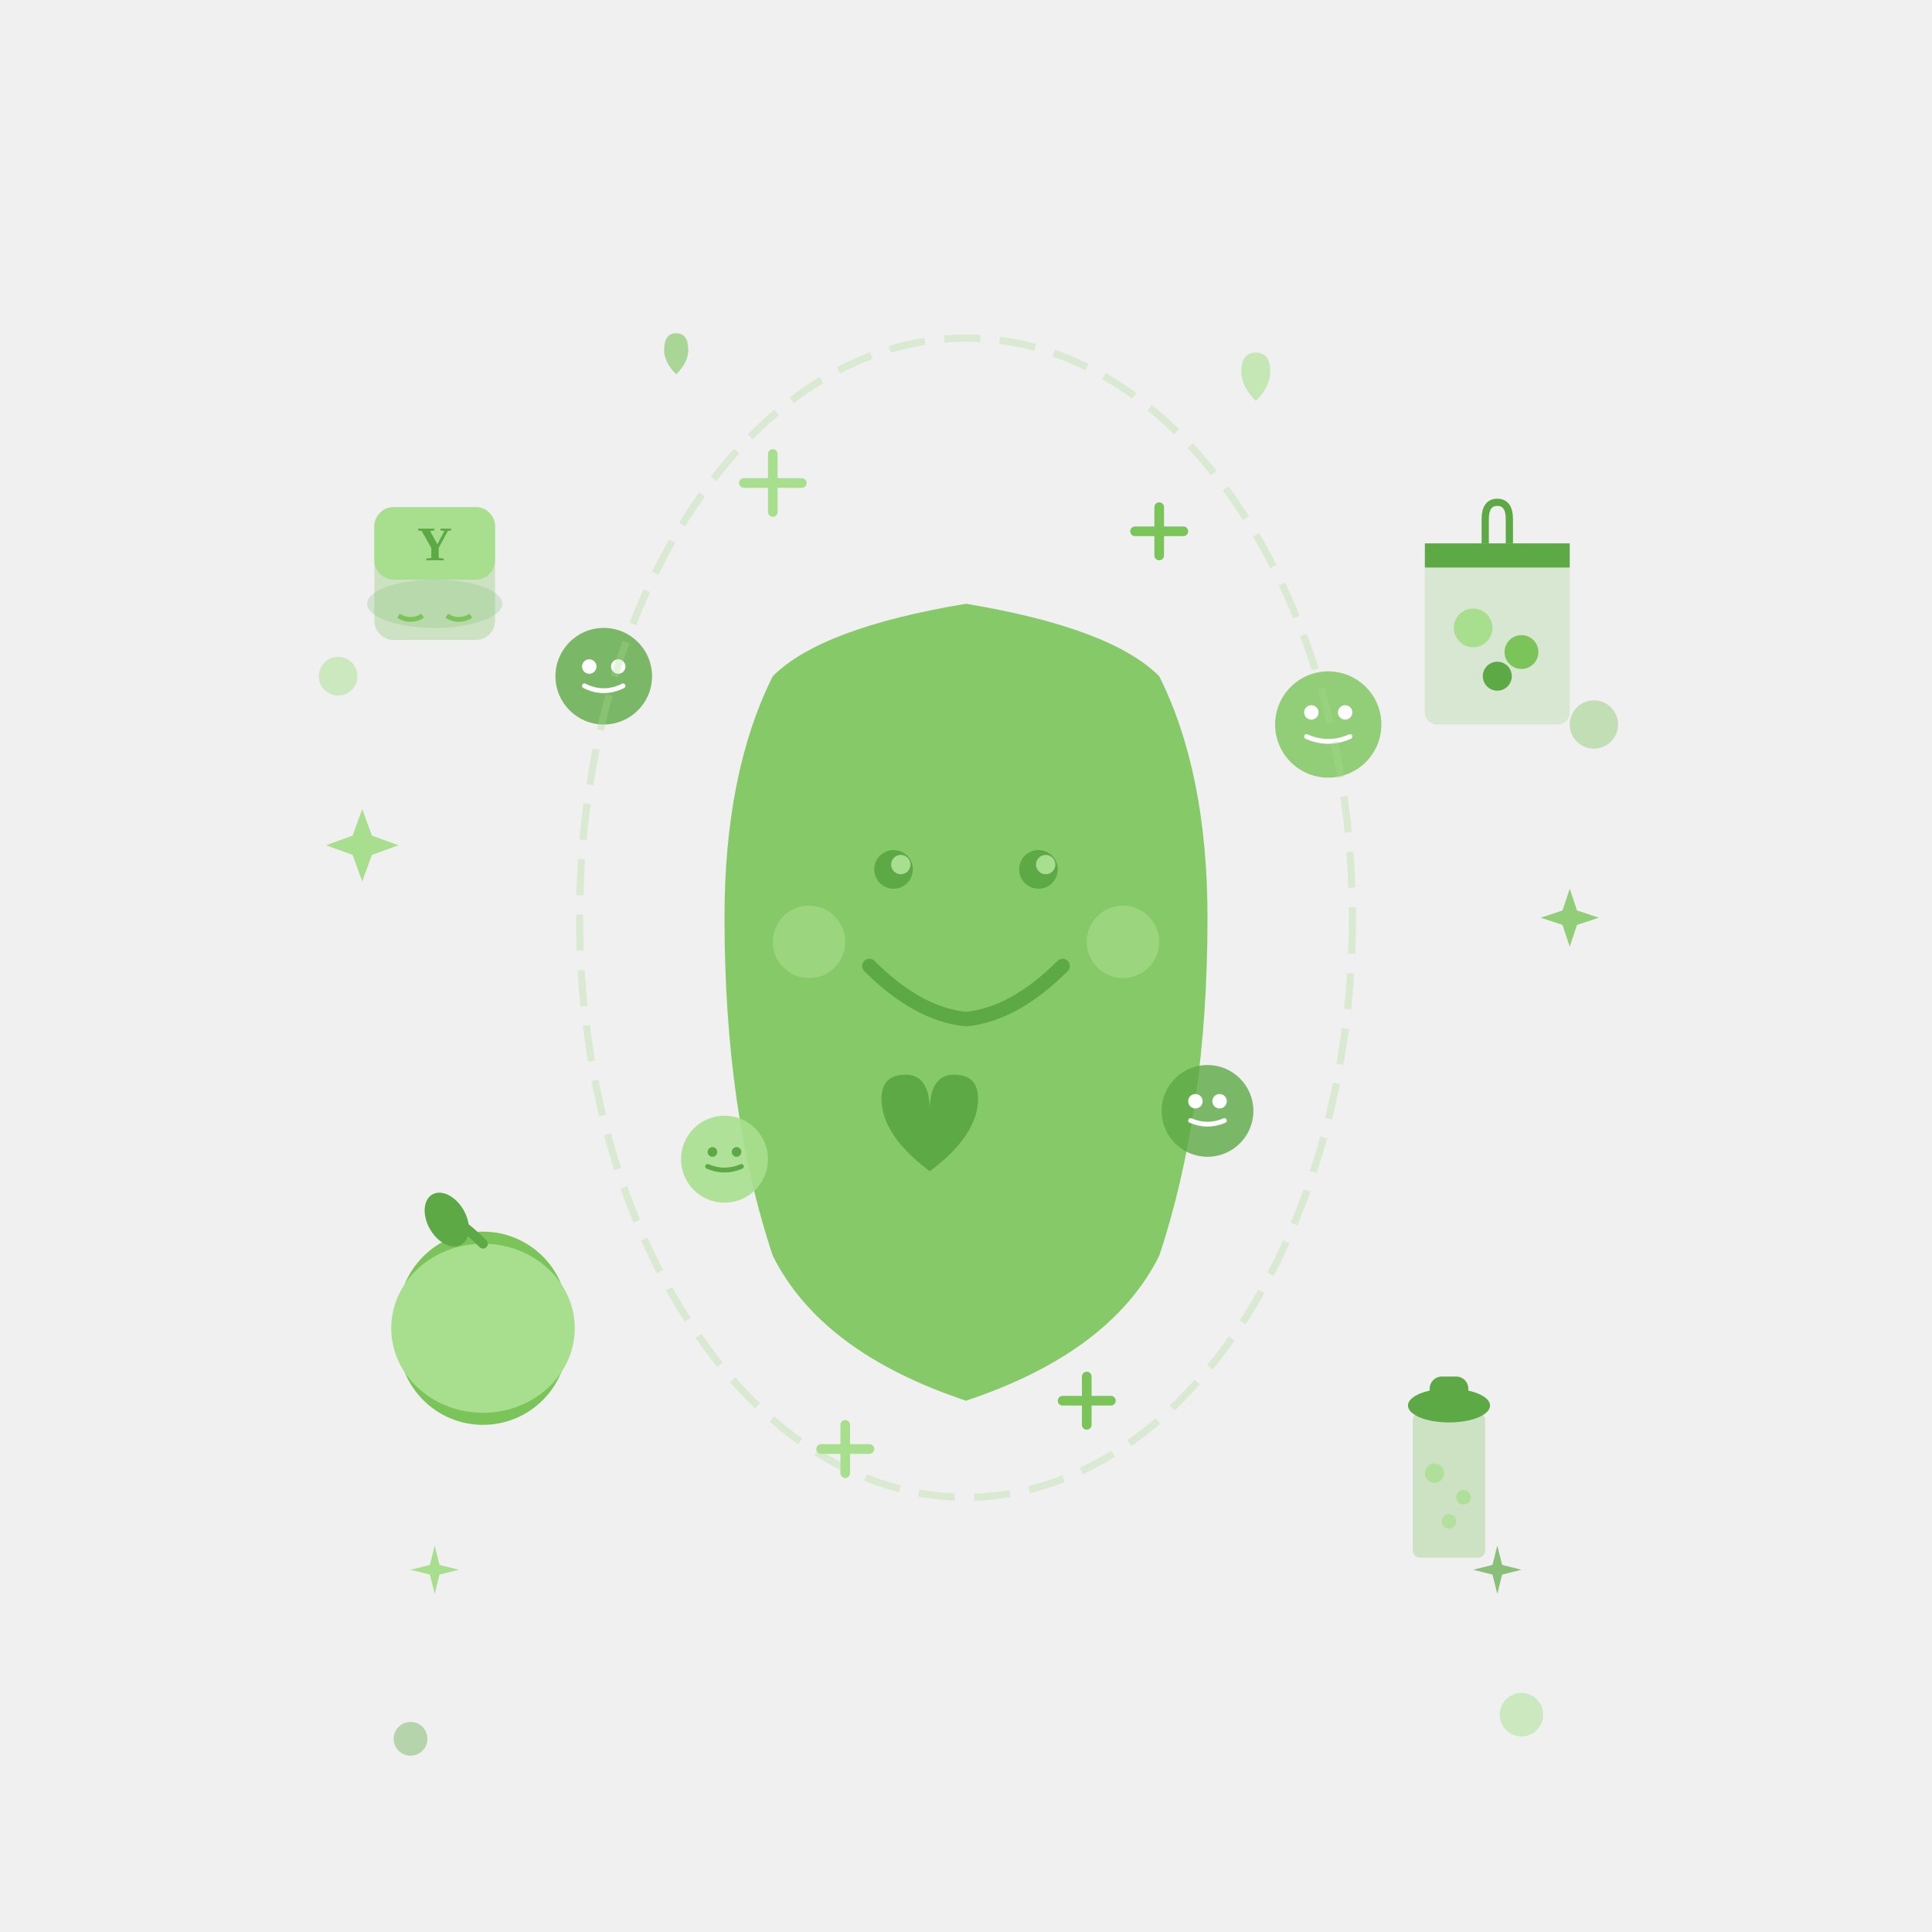
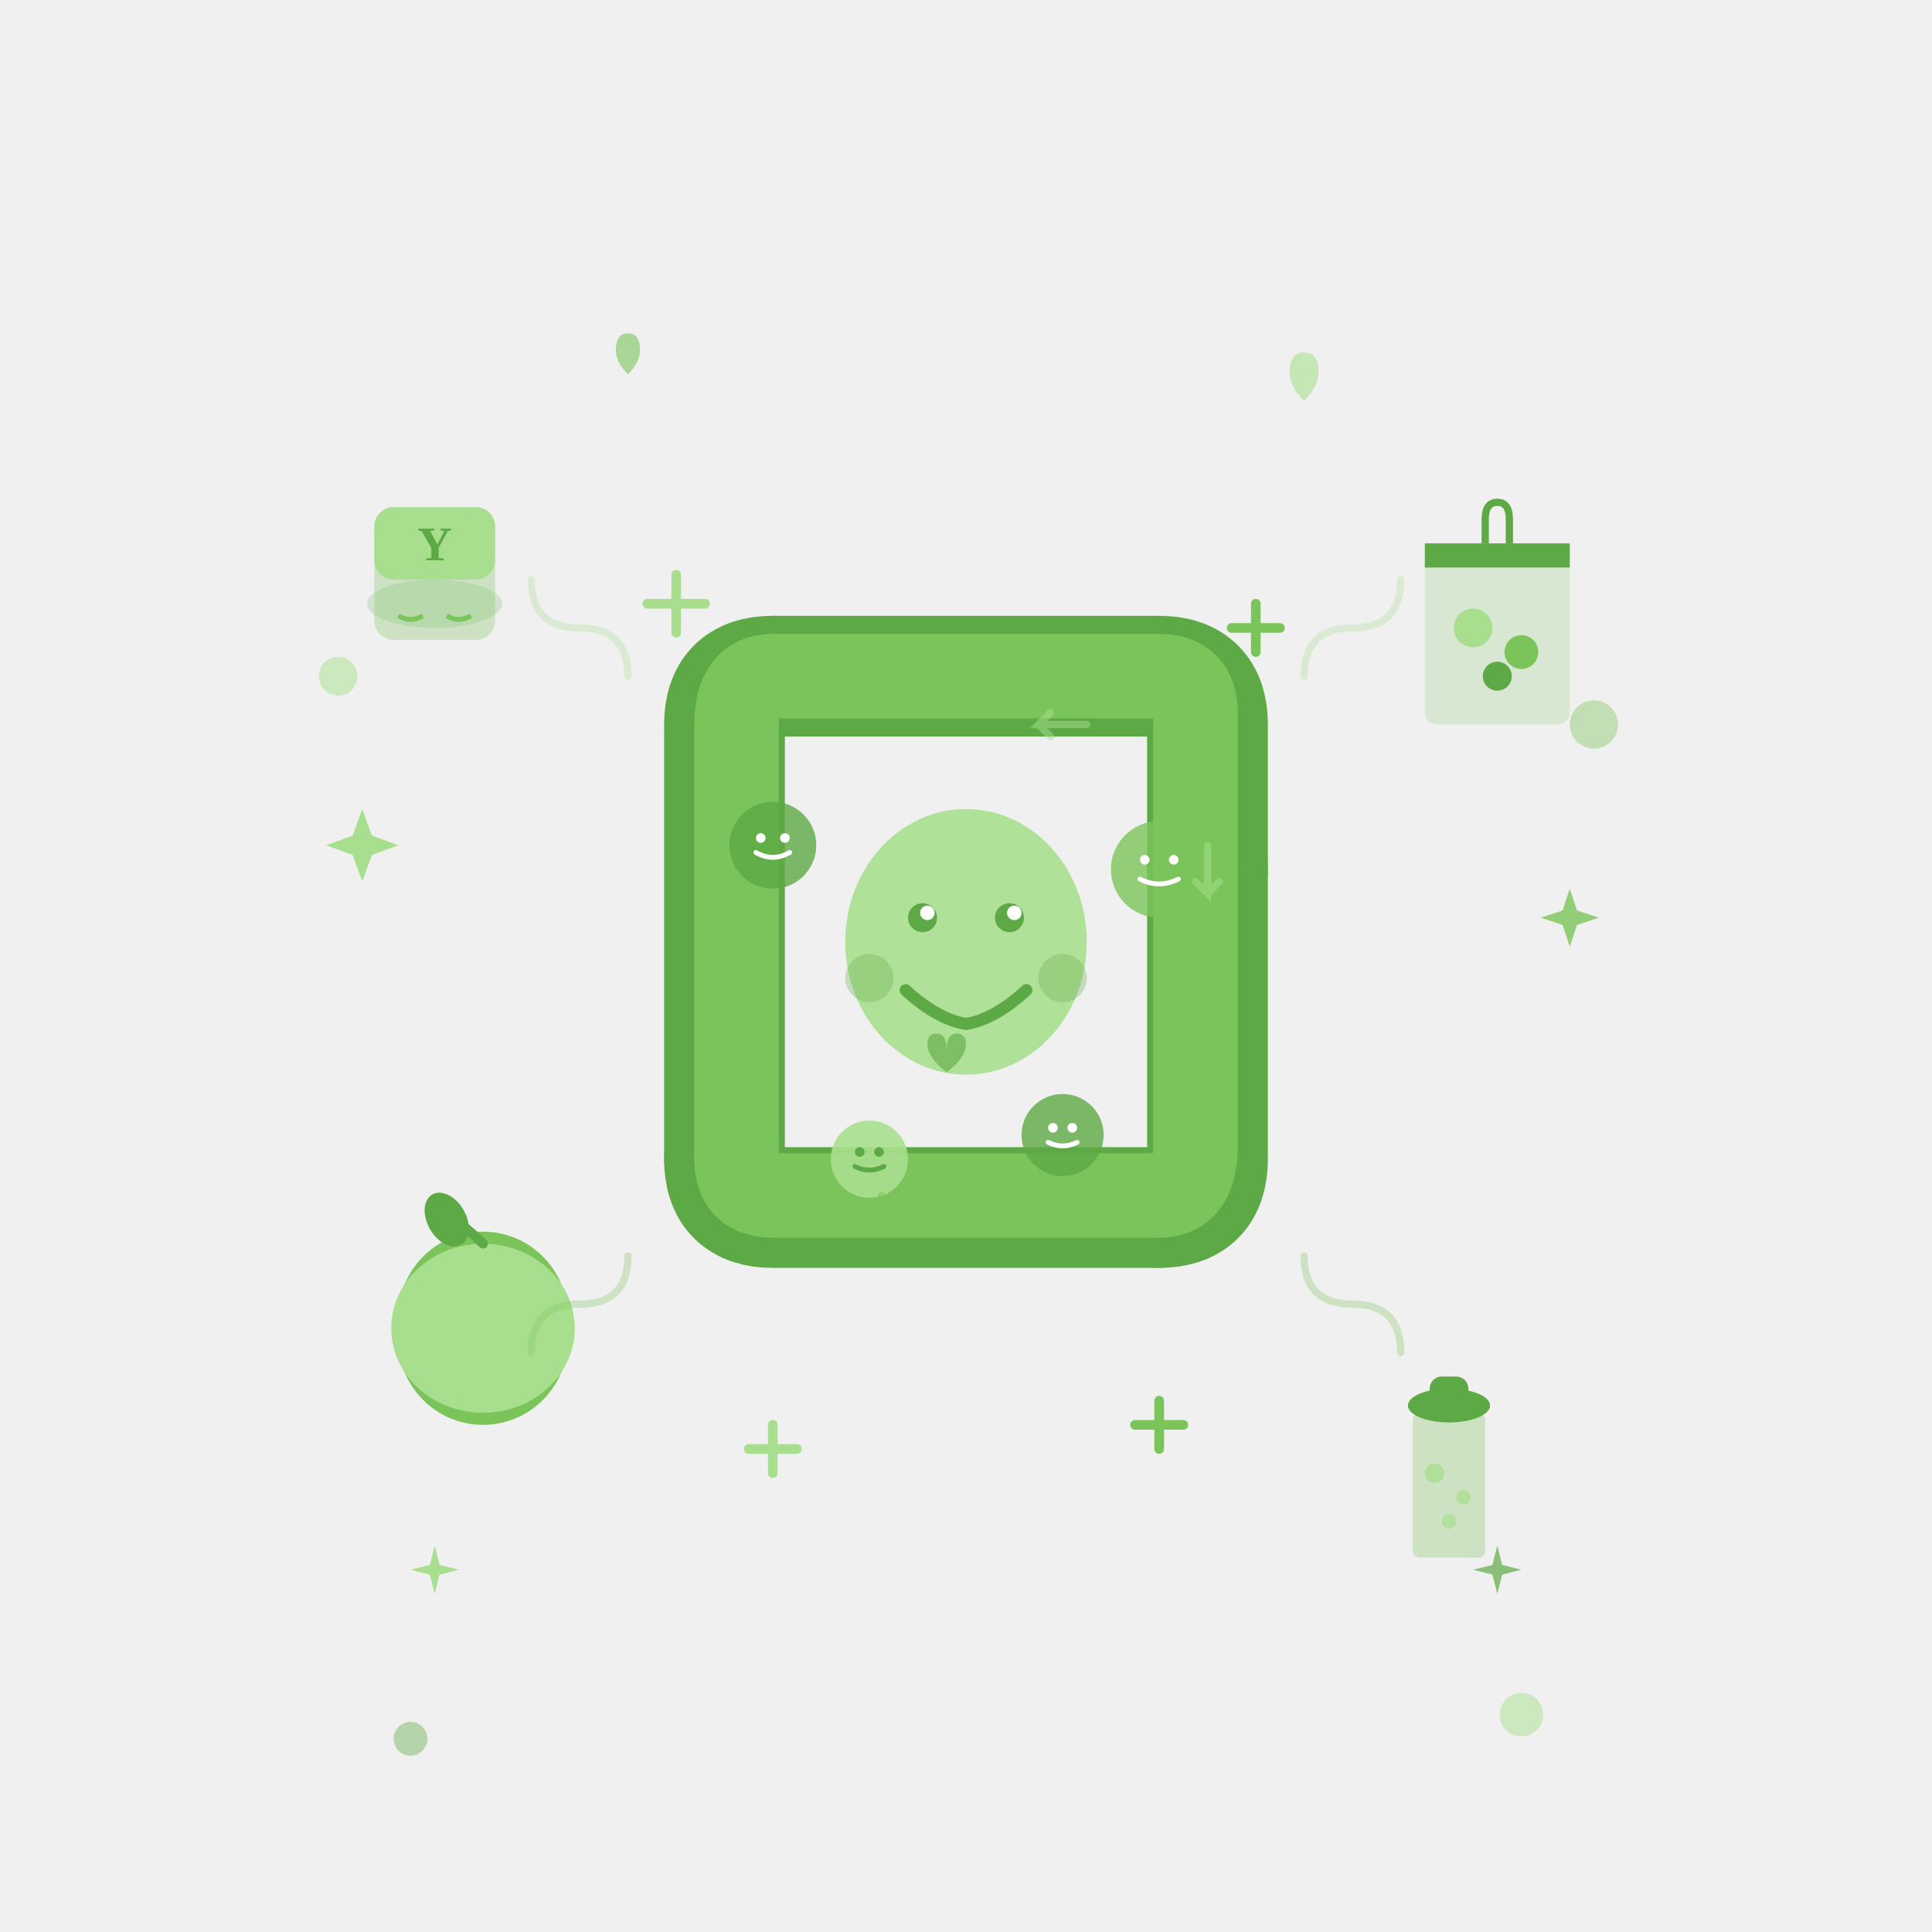
<svg xmlns="http://www.w3.org/2000/svg" viewBox="0 0 800 800" fill="none">
-   <g transform="translate(400, 380)">
-     <path d="M -80 -100 Q -100 -60 -100 0 Q -100 80 -80 140 Q -60 180 0 200 Q 60 180 80 140 Q 100 80 100 0 Q 100 -60 80 -100 Q 60 -120 0 -130 Q -60 -120 -80 -100 Z" fill="#7AC45A" opacity="0.9" />
-     <path d="M -40 20 Q -20 40 0 42 Q 20 40 40 20" stroke="#5DA945" stroke-width="6" fill="none" stroke-linecap="round" />
-     <circle cx="-30" cy="-20" r="8" fill="#5DA945" />
-     <circle cx="30" cy="-20" r="8" fill="#5DA945" />
-     <circle cx="-27" cy="-22" r="4" fill="#A8DF8E" />
-     <circle cx="33" cy="-22" r="4" fill="#A8DF8E" />
-     <circle cx="-65" cy="10" r="15" fill="#A8DF8E" opacity="0.6" />
-     <circle cx="65" cy="10" r="15" fill="#A8DF8E" opacity="0.6" />
-     <path d="M -15 80 Q -15 65 -25 65 Q -35 65 -35 75 Q -35 90 -15 105 Q 5 90 5 75 Q 5 65 -5 65 Q -15 65 -15 80 Z" fill="#5DA945" />
+   <g transform="translate(400, 400)">
+     <path d="M -80 -120 L 80 -120 Q 100 -120 100 -100 L 100 -40" stroke="#5DA945" stroke-width="50" fill="none" stroke-linecap="round" stroke-linejoin="round" />
+     <path d="M 100 -40 L 100 80 Q 100 100 80 100" stroke="#5DA945" stroke-width="50" fill="none" stroke-linecap="round" stroke-linejoin="round" />
+     <path d="M 80 100 L -80 100 Q -100 100 -100 80" stroke="#5DA945" stroke-width="50" fill="none" stroke-linecap="round" stroke-linejoin="round" />
+     <path d="M -100 80 L -100 -100 Q -100 -120 -80 -120" stroke="#5DA945" stroke-width="50" fill="none" stroke-linecap="round" stroke-linejoin="round" />
+     <path d="M -80 -120 L 80 -120 Q 95 -120 95 -105 L 95 -40" stroke="#7AC45A" stroke-width="35" fill="none" stroke-linecap="round" stroke-linejoin="round" />
+     <path d="M 95 -40 L 95 75 Q 95 95 80 95" stroke="#7AC45A" stroke-width="35" fill="none" stroke-linecap="round" stroke-linejoin="round" />
+     <path d="M 80 95 L -80 95 Q -95 95 -95 80" stroke="#7AC45A" stroke-width="35" fill="none" stroke-linecap="round" stroke-linejoin="round" />
+     <path d="M -95 80 L -95 -100 Q -95 -120 -80 -120" stroke="#7AC45A" stroke-width="35" fill="none" stroke-linecap="round" stroke-linejoin="round" />
+     <ellipse cx="0" cy="-10" rx="50" ry="55" fill="#A8DF8E" opacity="0.9" />
+     <path d="M -25 10 Q -12 22 0 24 Q 12 22 25 10" stroke="#5DA945" stroke-width="5" fill="none" stroke-linecap="round" />
+     <circle cx="-18" cy="-20" r="6" fill="#5DA945" />
+     <circle cx="18" cy="-20" r="6" fill="#5DA945" />
+     <circle cx="-16" cy="-22" r="3" fill="white" />
+     <circle cx="20" cy="-22" r="3" fill="white" />
+     <circle cx="-40" cy="5" r="10" fill="#5DA945" opacity="0.3" />
+     <circle cx="40" cy="5" r="10" fill="#5DA945" opacity="0.3" />
+     <path d="M -8 35 Q -8 28 -12 28 Q -16 28 -16 32 Q -16 38 -8 44 Q 0 38 0 32 Q 0 28 -4 28 Q -8 28 -8 35 Z" fill="#5DA945" opacity="0.6" />
  </g>
-   <g transform="translate(250, 280)">
-     <circle cx="0" cy="0" r="20" fill="#5DA945" opacity="0.8" />
-     <circle cx="-6" cy="-4" r="3" fill="white" />
-     <circle cx="6" cy="-4" r="3" fill="white" />
+   <g transform="translate(320, 350)">
+     <circle cx="0" cy="0" r="18" fill="#5DA945" opacity="0.8" />
+     <circle cx="-5" cy="-3" r="2" fill="white" />
+     <circle cx="5" cy="-3" r="2" fill="white" />
+     <path d="M -7 3 Q 0 7 7 3" stroke="white" stroke-width="2" stroke-linecap="round" fill="none" />
+   </g>
+   <g transform="translate(480, 360)">
+     <circle cx="0" cy="0" r="20" fill="#7AC45A" opacity="0.8" />
+     <circle cx="-6" cy="-4" r="2" fill="white" />
+     <circle cx="6" cy="-4" r="2" fill="white" />
    <path d="M -8 4 Q 0 8 8 4" stroke="white" stroke-width="2" stroke-linecap="round" fill="none" />
  </g>
-   <g transform="translate(550, 300)">
-     <circle cx="0" cy="0" r="22" fill="#7AC45A" opacity="0.8" />
-     <circle cx="-7" cy="-5" r="3" fill="white" />
-     <circle cx="7" cy="-5" r="3" fill="white" />
-     <path d="M -9 5 Q 0 9 9 5" stroke="white" stroke-width="2" stroke-linecap="round" fill="none" />
+   <g transform="translate(360, 480)">
+     <circle cx="0" cy="0" r="16" fill="#A8DF8E" opacity="0.9" />
+     <circle cx="-4" cy="-3" r="2" fill="#5DA945" />
+     <circle cx="4" cy="-3" r="2" fill="#5DA945" />
+     <path d="M -6 3 Q 0 6 6 3" stroke="#5DA945" stroke-width="2" stroke-linecap="round" fill="none" />
  </g>
-   <g transform="translate(300, 480)">
-     <circle cx="0" cy="0" r="18" fill="#A8DF8E" opacity="0.9" />
-     <circle cx="-5" cy="-3" r="2" fill="#5DA945" />
-     <circle cx="5" cy="-3" r="2" fill="#5DA945" />
-     <path d="M -7 3 Q 0 6 7 3" stroke="#5DA945" stroke-width="2" stroke-linecap="round" fill="none" />
-   </g>
-   <g transform="translate(500, 460)">
-     <circle cx="0" cy="0" r="19" fill="#5DA945" opacity="0.8" />
-     <circle cx="-5" cy="-4" r="3" fill="white" />
-     <circle cx="5" cy="-4" r="3" fill="white" />
-     <path d="M -7 4 Q 0 7 7 4" stroke="white" stroke-width="2" stroke-linecap="round" fill="none" />
+   <g transform="translate(440, 470)">
+     <circle cx="0" cy="0" r="17" fill="#5DA945" opacity="0.8" />
+     <circle cx="-4" cy="-3" r="2" fill="white" />
+     <circle cx="4" cy="-3" r="2" fill="white" />
+     <path d="M -6 3 Q 0 6 6 3" stroke="white" stroke-width="2" stroke-linecap="round" fill="none" />
  </g>
  <g transform="translate(180, 200)">
    <ellipse cx="0" cy="50" rx="28" ry="10" fill="#5DA945" opacity="0.2" />
    <rect x="-25" y="10" width="50" height="55" rx="8" fill="#7AC45A" opacity="0.3" />
    <rect x="-25" y="10" width="50" height="30" rx="8" fill="#A8DF8E" />
    <text x="0" y="32" text-anchor="middle" font-size="20" fill="#5DA945" font-weight="bold">Y</text>
    <path d="M -15 55 Q -10 58 -5 55 M 5 55 Q 10 58 15 55" stroke="#7AC45A" stroke-width="2" />
  </g>
  <g transform="translate(620, 220)">
    <rect x="-30" y="10" width="60" height="70" rx="5" fill="#7AC45A" opacity="0.2" />
    <rect x="-30" y="5" width="60" height="10" fill="#5DA945" />
    <circle cx="-10" cy="40" r="8" fill="#A8DF8E" />
    <circle cx="10" cy="50" r="7" fill="#7AC45A" />
    <circle cx="0" cy="60" r="6" fill="#5DA945" />
    <path d="M -5 5 L -5 -5 Q -5 -12 0 -12 Q 5 -12 5 -5 L 5 5" stroke="#5DA945" stroke-width="3" fill="none" />
  </g>
  <g transform="translate(200, 550)">
    <circle cx="0" cy="5" r="35" fill="#7AC45A" />
    <circle cx="0" cy="-5" r="35" fill="#7AC45A" />
    <ellipse cx="0" cy="0" rx="38" ry="35" fill="#A8DF8E" />
    <path d="M 0 -35 Q -10 -45 -18 -48" stroke="#5DA945" stroke-width="4" stroke-linecap="round" fill="none" />
    <ellipse cx="-15" cy="-45" rx="8" ry="12" fill="#5DA945" transform="rotate(-30 -15 -45)" />
  </g>
  <g transform="translate(600, 560)">
    <rect x="-15" y="25" width="30" height="60" fill="#7AC45A" opacity="0.3" rx="3" />
    <ellipse cx="0" cy="22" rx="17" ry="7" fill="#5DA945" />
    <rect x="-8" y="10" width="16" height="15" rx="5" fill="#5DA945" />
    <circle cx="-6" cy="50" r="4" fill="#A8DF8E" opacity="0.8" />
    <circle cx="6" cy="60" r="3" fill="#A8DF8E" opacity="0.8" />
    <circle cx="0" cy="70" r="3" fill="#A8DF8E" opacity="0.7" />
  </g>
-   <g transform="translate(320, 200)">
+   <g transform="translate(280, 250)">
    <line x1="-12" y1="0" x2="12" y2="0" stroke="#A8DF8E" stroke-width="4" stroke-linecap="round" />
    <line x1="0" y1="-12" x2="0" y2="12" stroke="#A8DF8E" stroke-width="4" stroke-linecap="round" />
  </g>
-   <g transform="translate(480, 220)">
+   <g transform="translate(520, 260)">
    <line x1="-10" y1="0" x2="10" y2="0" stroke="#7AC45A" stroke-width="4" stroke-linecap="round" />
    <line x1="0" y1="-10" x2="0" y2="10" stroke="#7AC45A" stroke-width="4" stroke-linecap="round" />
  </g>
-   <g transform="translate(350, 600)">
+   <g transform="translate(320, 600)">
    <line x1="-10" y1="0" x2="10" y2="0" stroke="#A8DF8E" stroke-width="4" stroke-linecap="round" />
    <line x1="0" y1="-10" x2="0" y2="10" stroke="#A8DF8E" stroke-width="4" stroke-linecap="round" />
  </g>
-   <g transform="translate(450, 580)">
+   <g transform="translate(480, 590)">
    <line x1="-10" y1="0" x2="10" y2="0" stroke="#7AC45A" stroke-width="4" stroke-linecap="round" />
    <line x1="0" y1="-10" x2="0" y2="10" stroke="#7AC45A" stroke-width="4" stroke-linecap="round" />
  </g>
  <g transform="translate(150, 350)">
    <path d="M 0 -15 L -4 -4 L -15 0 L -4 4 L 0 15 L 4 4 L 15 0 L 4 -4 Z" fill="#A8DF8E" />
  </g>
  <g transform="translate(650, 380)">
    <path d="M 0 -12 L -3 -3 L -12 0 L -3 3 L 0 12 L 3 3 L 12 0 L 3 -3 Z" fill="#7AC45A" opacity="0.8" />
  </g>
  <g transform="translate(180, 650)">
    <path d="M 0 -10 L -2 -2 L -10 0 L -2 2 L 0 10 L 2 2 L 10 0 L 2 -2 Z" fill="#A8DF8E" />
  </g>
  <g transform="translate(620, 650)">
    <path d="M 0 -10 L -2 -2 L -10 0 L -2 2 L 0 10 L 2 2 L 10 0 L 2 -2 Z" fill="#5DA945" opacity="0.7" />
  </g>
-   <g transform="translate(400, 380)">
-     <ellipse cx="0" cy="0" rx="160" ry="240" fill="none" stroke="#A8DF8E" stroke-width="3" opacity="0.3" stroke-dasharray="15,8" />
+   <g transform="translate(400, 400)">
+     <path d="M -180 -160 Q -180 -140 -160 -140 Q -140 -140 -140 -120" stroke="#A8DF8E" stroke-width="3" opacity="0.3" fill="none" stroke-linecap="round" />
+     <path d="M 180 -160 Q 180 -140 160 -140 Q 140 -140 140 -120" stroke="#A8DF8E" stroke-width="3" opacity="0.3" fill="none" stroke-linecap="round" />
+     <path d="M -180 160 Q -180 140 -160 140 Q -140 140 -140 120" stroke="#7AC45A" stroke-width="3" opacity="0.3" fill="none" stroke-linecap="round" />
+     <path d="M 180 160 Q 180 140 160 140 Q 140 140 140 120" stroke="#7AC45A" stroke-width="3" opacity="0.3" fill="none" stroke-linecap="round" />
  </g>
  <circle cx="140" cy="280" r="8" fill="#A8DF8E" opacity="0.5" />
  <circle cx="660" cy="300" r="10" fill="#7AC45A" opacity="0.4" />
  <circle cx="170" cy="720" r="7" fill="#5DA945" opacity="0.4" />
  <circle cx="630" cy="710" r="9" fill="#A8DF8E" opacity="0.5" />
-   <g transform="translate(280, 150)">
+   <g transform="translate(260, 150)">
    <path d="M 0 5 Q -5 0 -5 -5 Q -5 -12 0 -12 Q 5 -12 5 -5 Q 5 0 0 5 Z" fill="#7AC45A" opacity="0.6" />
  </g>
-   <g transform="translate(520, 160)">
+   <g transform="translate(540, 160)">
    <path d="M 0 6 Q -6 0 -6 -6 Q -6 -14 0 -14 Q 6 -14 6 -6 Q 6 0 0 6 Z" fill="#A8DF8E" opacity="0.6" />
  </g>
+   <g transform="translate(400, 300)">
+     <path d="M 50 0 L 30 0 L 35 -5 M 30 0 L 35 5" stroke="#A8DF8E" stroke-width="3" opacity="0.5" stroke-linecap="round" />
+   </g>
+   <g transform="translate(500, 400)">
+     <path d="M 0 -50 L 0 -30 L -5 -35 M 0 -30 L 5 -35" stroke="#A8DF8E" stroke-width="3" opacity="0.5" stroke-linecap="round" />
+   </g>
+   <g transform="translate(400, 500)">
+     <path d="M -50 0 L -30 0 L -35 -5 M -30 0 L -35 5" stroke="#7AC45A" stroke-width="3" opacity="0.5" stroke-linecap="round" />
+   </g>
</svg>
